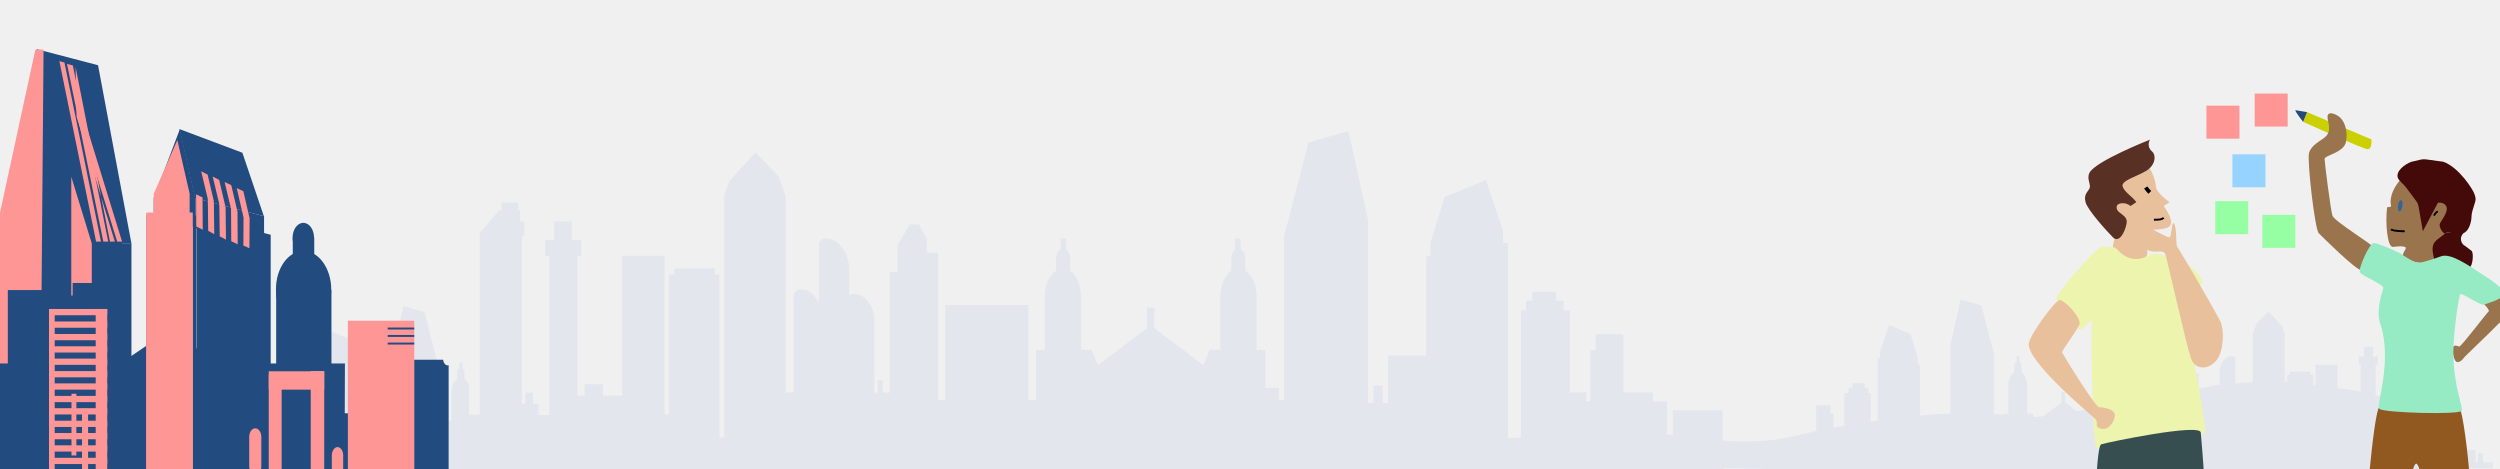
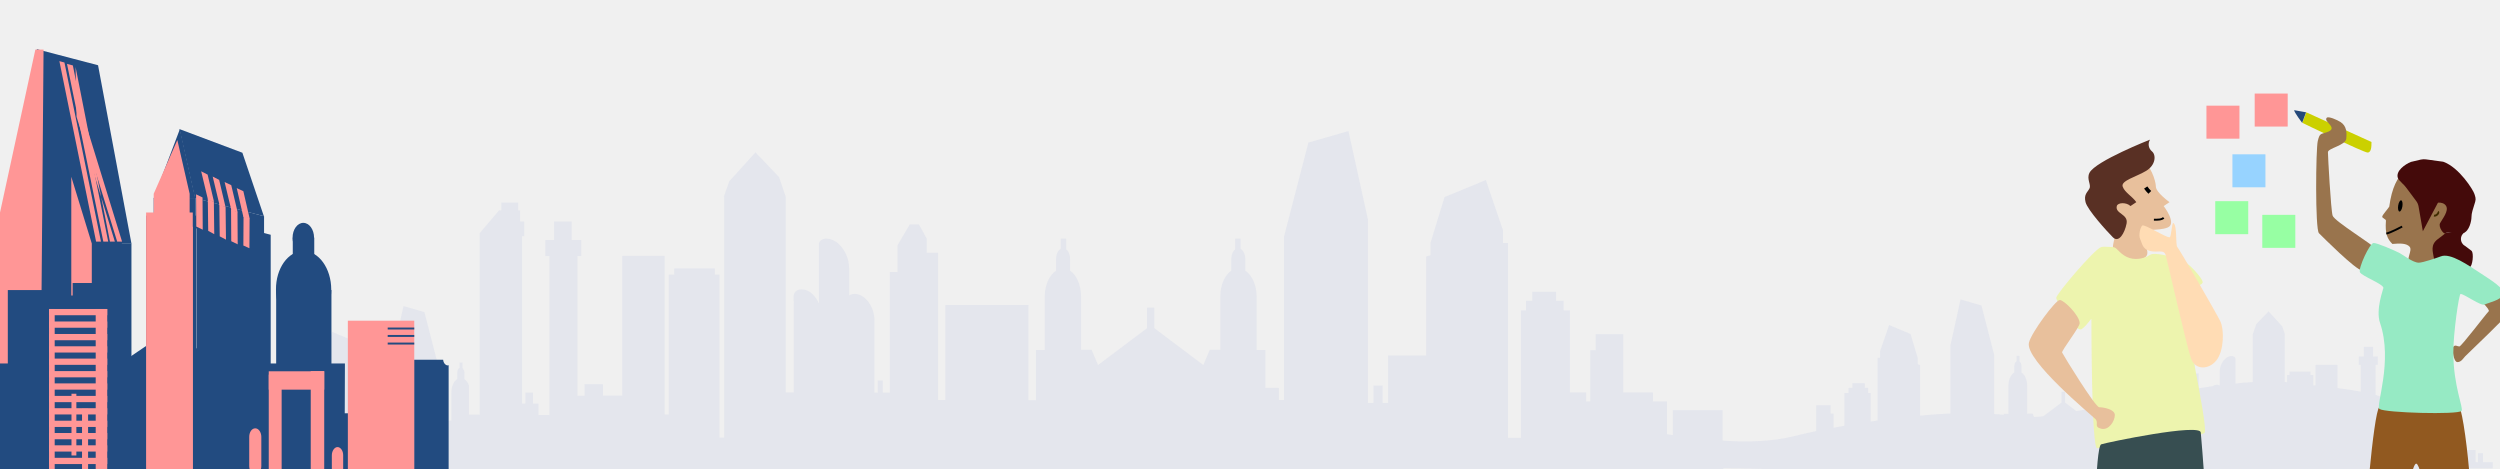
<svg xmlns="http://www.w3.org/2000/svg" xmlns:xlink="http://www.w3.org/1999/xlink" version="1.1" id="Layer_1" x="0px" y="0px" viewBox="0 0 1280 240" style="enable-background:new 0 0 1280 240;" xml:space="preserve">
  <style type="text/css">
	.st0{fill:none;}
	.st1{opacity:8.000000e-02;clip-path:url(#SVGID_2_);fill:#5870C9;enable-background:new    ;}
	.st2{fill:#224B80;}
	.st3{fill:#FF9696;}
	.st4{fill:#E8C09C;}
	.st5{fill:#566ED1;}
	.st6{fill:#593024;}
	.st7{fill:#EDF4AE;}
	.st8{fill:#FFFFFF;stroke:#000000;stroke-width:2;stroke-miterlimit:10;}
	.st9{fill:#FFFFFF;stroke:#000000;stroke-miterlimit:10;}
	.st10{fill:#25497A;}
- 	.st11{fill:#374E51;}
- 	.st12{fill:#CBD000;}
- 	.st13{fill:#97D3FF;}
- 	.st14{fill:#97FFA3;}
- 	.st15{fill:none;stroke:#224B80;stroke-miterlimit:10;}
- 	.st16{fill:#440A0A;}
- 	.st17{fill:#99744D;}
- 	.st18{fill:#915920;}
- 	.st19{fill:#96EAC4;}
- 	.st20{fill:#31649B;}
+ 	.st11{fill:#FFDCB4;}
+ 	.st12{fill:#374E51;}
+ 	.st13{fill:#CBD000;}
+ 	.st14{fill:#97D3FF;}
+ 	.st15{fill:#97FFA3;}
+ 	.st16{fill:none;stroke:#224B80;stroke-miterlimit:10;}
+ 	.st17{fill:#440A0A;}
+ 	.st18{fill:#99744D;}
+ 	.st19{fill:none;stroke:#3F2C00;stroke-miterlimit:10;}
+ 	.st20{fill:#915920;}
+ 	.st21{fill:#96EAC4;}
</style>
  <rect y="1" class="st0" width="1280" height="240" />
  <g>
    <g>
      <g>
        <g>
          <g>
-             <defs>
-               <rect id="SVGID_1_" x="-3.7" y="-14" width="1280" height="269.5" />
-             </defs>
-             <clipPath id="SVGID_2_">
-               <use xlink:href="#SVGID_1_" style="overflow:visible;" />
-             </clipPath>
-             <path class="st1" d="M1271.3,236.6V232h-2.6v4.6h-1.2v-6.2h-10.2v2.9h-1.2v-2.9h-2.7v2.9h-1.2v-14h-5.8v7.7h-3.6v2.1h-7.6       v-48.4l0,0l-5.3-6.2v3l0,0v-2.9h-0.6v-2.1h-4.5v2.1h-0.6v2.9h-0.6h-0.6v4h0.6v23.7c-1.9-1.2-4.4-2.1-7.3-3v-15.4h1.1v-4.3h-1.1       h-1.3v-4.9h-4.7v4.9h-1.6h-1v4.3h1v13.7c-3.8-0.7-7.8-1.3-11.9-1.8v-11.9h-11.3v10.6c-0.4-0.1-0.8-0.1-1.1-0.1V192h-1.4v-1.7       h-10.8v1.7h-1.2v3.7c-0.4-0.1-0.8-0.1-1.2-0.1v-24.4h0.1l-1.4-4.1l-7-7.7l-6.3,6.6l-1.8,5.2l0,0v24.4c-1.2,0.1-2.5,0.2-3.7,0.3       c-0.5-0.1-1,0-1.6,0.1c-1.2,0.1-2.3,0.2-3.5,0.4v-12.1c0-0.1,0-0.1,0-0.1v-0.1v-0.4l0,0c-0.4-1.9-3.3-1.8-5.2-0.1       c-2,1.9-2.8,4.3-2.9,6.3c0,0.1,0,0.1,0,0.1l0,0v7.3c-0.1,0-0.2,0-0.2,0c-0.9-0.5-2.3-0.4-3.4,0.4c-2.4,0.4-4.7,0.7-7.2,1.1       v-7.6h-2v-3.7l0,0v-3.4l-3.3-5.6h-2.4l-2.1,3.8v3.8h-3V201c-0.6,0.1-1.3,0.3-1.9,0.4v-1.3h-22.2v5.6c-1.5,0.3-2.9,0.5-4.3,0.9       v-8.5c0-0.1,0-0.2,0-0.2c0-3.1-1.2-5.7-3-6.9v-3.1c0-1.3-0.5-2.3-1.2-2.7v-3h-1.5v2.9c-0.6,0.4-1,1.4-1,2.6v3.1       c-1.7,1.2-2.9,3.8-2.9,6.8v0.1l0,0v10.6c-4.1,0.8-8.1,1.5-11.8,2.2l-5.8-4.4v-5.5l0,0h-1.8l0,0v5.5l-9.3,7       c-1.7,0.2-3.3,0.4-4.8,0.4l-0.7-1.7h-2.8v-14.2l0,0v-0.1c0-3.1-1.2-5.7-2.9-6.8v-3.1c0-1.1-0.4-2.1-1-2.6v-2.8h-1.5v2.7       c-0.7,0.4-1.2,1.4-1.2,2.7v3.1c-1.8,1.1-3,3.8-3,6.9c0,0.1,0,0.1,0,0.2v14.1h-2.4v0.5c-1.6-0.2-3.2-0.4-4.9-0.4v-30.4l0,0       l-6.5-25.2l-10.7-3.1l-5.2,23.6l0,0v4.6v4.3v25.9c-5,0.2-10.2,0.6-15.5,1.1v-25.9l-1.2-0.4v-3.2l0,0l-3.7-12.3l-11-4.6l0,0l0,0       l0,0v0.1l-4.6,13.3h7.2l0,0l0,0h-7.2v3.4h-1.3v32.1c-1.2,0.2-2.3,0.4-3.5,0.5v-14.6h-1.3v-2.6h-1.7v-2.4h-6.4v2.4h-2v2.6h-2.1       V218c-1.8,0.4-3.7,0.6-5.5,1v-7.2h-1.5v-4.3h-7.4v4.3v8.9c-4.2,0.9-8.1,1.8-11.7,2.7c-10.6,2.6-23.3,3.1-36.2,2.2V210h-25.5       v12.8c-1-0.2-2-0.4-3-0.5v-16.8h-7.2v-4.6h-15.2v-21.6v-8.2H817v8.2h-2.8v26.2h-2.1v-4.6h-8.3v-42h-3.2V154h-3.9v-4.6h-12.2       v4.6h-3.2v4.9h-2.6v65.3h-6.6v-99.8h-2.6v-6.6h-13.9l0,0l0,0h13.9l-8.7-25.5v-0.1h-0.1l0,0l0,0l-21.1,8.7l-7.2,23.5l0,0v6.3       l-2.2,0.6V182h-19.5v24.3h-2.8v-8.9h-4.7v8.9h-2.8v-1.6v-75.4v-8.1v-8.8l0,0l-10-45.3L669.9,73l-12.5,48.2l0,0v83.6h-2.6v-6.2       h-6.9v-19.4h-4.5v-27c0-0.1,0-0.2,0-0.3c0-6-2.4-11.1-5.8-13.3v-6c0-2.3-1-4.4-2.4-5.2v-5.2h-2.8v5.5c-1.2,0.9-2,2.8-2,4.9v6       c-3.3,2.2-5.6,7.3-5.6,13.2c0,0.1,0,0.1,0,0.1l0,0v27.2h-5.4l-3.3,7.8L591,168v-10.5h-0.1h-3.5h-0.1V168l-25.1,18.9l-3.3-7.8       h-5.4v-27.2l0,0c0-0.1,0-0.1,0-0.1c0-5.9-2.3-11-5.6-13.2v-6c0-2.2-0.8-4-2-4.9v-5.5h-2.8v5.2c-1.4,0.8-2.4,2.8-2.4,5.2v6       c-3.4,2.2-5.8,7.3-5.8,13.3c0,0.1,0,0.3,0,0.4v26.9h-4.5v25.7h-3.8v-48.7H484v48.6h-3.7v-75.4h-5.8v-7.2l-4-7.3h-4.7l-6.3,10.7       v6.6v0.1v7h-3.9V201H452v-6.2h-2.6v6.2h-1.7v-37.1l0,0c0-3.6-1.3-8.1-4.9-11.3c-2.5-2.2-6-2.8-8-1.3V137h-0.1       c0-0.1,0-0.2,0-0.3c-0.1-3.8-1.6-8.4-5.5-12c-3.6-3.3-9.2-3.5-10,0.2h0.1v0.7c0,0.1,0,0.2,0,0.2c0,0.1,0,0.2,0,0.3v29.3       c-0.8-1.9-2-3.6-3.6-5.1c-3.5-3.2-9.3-2.9-9.4,1.6c0,1.2,0,2.2,0.2,3.1h-0.1v45.9h-4.1V100.8l0,0l-3.4-10.1L386.8,78       l-13.4,14.8l-2.8,7.9h0.2V224h-2.4v-83.4H366v-3.2h-20.8v3.2h-2.8v90.9l0,0v-19.3h-2.1V131h-21.7v71.5h-9.9v-5.8h-9.4v5.9h-3.6       v-71.5h1.9v-8.2h-1.9h-3v-9.5h-9v9.5h-2.4h-2.1v8.2h2.1v81.4h-5.6v-5.9h-2.8V201H269v5.6h-1.7v-85.7h1.1v-7.5h-1.1h-1v-5.7h-1       v-4h-8.6v4h-1.1v5.6l0,0v-5.7l-10.1,11.9h0.1v92.8h-5.5v-15c-0.5-1.4-1.3-2.5-2.3-3.1v-3.1c0-1.1-0.4-2.1-1-2.6v-2.9h-1.5v2.7       c-0.7,0.4-1.2,1.4-1.2,2.7v3.1c-1.8,1.1-3,3.8-3,6.9c0,0.1,0,0.1,0,0.2v14.1h-2.4v0.5c-1.6-0.2-3.2-0.4-4.9-0.4V185l0,0       l-6.5-25.2l-10.7-3.1l-5.3,23.6l0,0v4.6v4.3v26c-5,0.2-10.2,0.6-15.5,1.1v-25.9l-1.1-0.4v-3.2l0,0l-3.7-12.3l-11-4.6l0,0l0,0       l0,0v0.1l-4.6,13.3h7.2l0,0l0,0h-7.2v3.4h-1.3v32.1c-1.2,0.2-2.3,0.4-3.5,0.5v-14.6h-1.3v-2.6h-1.7v-2.4h-6.4v2.4h-2v2.6h-1.7       v16.8c-1.9,0.4-3.7,0.6-5.5,1v-7.2h-1.4V211h-7.4v4.3v8.9c-4.1,0.9-8.1,1.8-11.7,2.7c-1.6,0.4-3.2,0.7-4.8,1v-0.3H-6       c-0.4,0.1-0.8,0.2-1.3,0.2v37.6h123.4v0.2h123.6v10.1H891v-27.8h-8.6v-8.2l20.8,0.4v7.5h-4.5v14.6h4.5h353h2.5v-14.6h-2.5v-7.8       h12.5h2.6h8.6v-3.1L1271.3,236.6L1271.3,236.6L1271.3,236.6z" />
+             <g>
+               <defs>
+                 <rect id="SVGID_1_" x="-3.7" y="-14" width="1280" height="269.5" />
+               </defs>
+               <clipPath id="SVGID_2_">
+                 <use xlink:href="#SVGID_1_" style="overflow:visible;" />
+               </clipPath>
+               <path class="st1" d="M1271.3,236.6V232h-2.6v4.6h-1.2v-6.2h-10.2v2.9h-1.2v-2.9h-2.7v2.9h-1.2v-14h-5.8v7.7h-3.6v2.1h-7.6        v-48.4l0,0l-5.3-6.2v3l0,0v-2.9h-0.6v-2.1h-4.5v2.1h-0.6v2.9h-0.6h-0.6v4h0.6v23.7c-1.9-1.2-4.4-2.1-7.3-3v-15.4h1.1v-4.3        h-1.1h-1.3v-4.9h-4.7v4.9h-1.6h-1v4.3h1v13.7c-3.8-0.7-7.8-1.3-11.9-1.8v-11.9h-11.3v10.6c-0.4-0.1-0.8-0.1-1.1-0.1V192h-1.4        v-1.7h-10.8v1.7h-1.2v3.7c-0.4-0.1-0.8-0.1-1.2-0.1v-24.4h0.1l-1.4-4.1l-7-7.7l-6.3,6.6l-1.8,5.2l0,0v24.4        c-1.2,0.1-2.5,0.2-3.7,0.3c-0.5-0.1-1,0-1.6,0.1c-1.2,0.1-2.3,0.2-3.5,0.4v-12.1c0-0.1,0-0.1,0-0.1v-0.1v-0.4l0,0        c-0.4-1.9-3.3-1.8-5.2-0.1c-2,1.9-2.8,4.3-2.9,6.3c0,0.1,0,0.1,0,0.1l0,0v7.3c-0.1,0-0.2,0-0.2,0c-0.9-0.5-2.3-0.4-3.4,0.4        c-2.4,0.4-4.7,0.7-7.2,1.1v-7.6h-2v-3.7l0,0v-3.4l-3.3-5.6h-2.4l-2.1,3.8v3.8h-3V201c-0.6,0.1-1.3,0.3-1.9,0.4v-1.3h-22.2v5.6        c-1.5,0.3-2.9,0.5-4.3,0.9v-8.5c0-0.1,0-0.2,0-0.2c0-3.1-1.2-5.7-3-6.9v-3.1c0-1.3-0.5-2.3-1.2-2.7v-3h-1.5v2.9        c-0.6,0.4-1,1.4-1,2.6v3.1c-1.7,1.2-2.9,3.8-2.9,6.8v0.1l0,0v10.6c-4.1,0.8-8.1,1.5-11.8,2.2l-5.8-4.4v-5.5l0,0h-1.8l0,0v5.5        l-9.3,7c-1.7,0.2-3.3,0.4-4.8,0.4l-0.7-1.7h-2.8v-14.2l0,0v-0.1c0-3.1-1.2-5.7-2.9-6.8v-3.1c0-1.1-0.4-2.1-1-2.6v-2.8h-1.5        v2.7c-0.7,0.4-1.2,1.4-1.2,2.7v3.1c-1.8,1.1-3,3.8-3,6.9c0,0.1,0,0.1,0,0.2v14.1h-2.4v0.5c-1.6-0.2-3.2-0.4-4.9-0.4v-30.4l0,0        l-6.5-25.2l-10.7-3.1l-5.2,23.6l0,0v4.6v4.3v25.9c-5,0.2-10.2,0.6-15.5,1.1v-25.9l-1.2-0.4v-3.2l0,0l-3.7-12.3l-11-4.6l0,0        l0,0l0,0v0.1l-4.6,13.3h7.2l0,0l0,0h-7.2v3.4h-1.3v32.1c-1.2,0.2-2.3,0.4-3.5,0.5v-14.6h-1.3v-2.6h-1.7v-2.4h-6.4v2.4h-2v2.6        h-2.1V218c-1.8,0.4-3.7,0.6-5.5,1v-7.2h-1.5v-4.3h-7.4v4.3v8.9c-4.2,0.9-8.1,1.8-11.7,2.7c-10.6,2.6-23.3,3.1-36.2,2.2V210        h-25.5v12.8c-1-0.2-2-0.4-3-0.5v-16.8h-7.2v-4.6h-15.2v-21.6v-8.2H817v8.2h-2.8v26.2h-2.1v-4.6h-8.3v-42h-3.2V154h-3.9v-4.6        h-12.2v4.6h-3.2v4.9h-2.6v65.3h-6.6v-99.8h-2.6v-6.6h-13.9l0,0l0,0h13.9l-8.7-25.5v-0.1h-0.1l0,0l0,0l-21.1,8.7l-7.2,23.5l0,0        v6.3l-2.2,0.6V182h-19.5v24.3h-2.8v-8.9h-4.7v8.9h-2.8v-1.6v-75.4v-8.1v-8.8l0,0l-10-45.3L669.9,73l-12.5,48.2l0,0v83.6h-2.6        v-6.2h-6.9v-19.4h-4.5v-27c0-0.1,0-0.2,0-0.3c0-6-2.4-11.1-5.8-13.3v-6c0-2.3-1-4.4-2.4-5.2v-5.2h-2.8v5.5        c-1.2,0.9-2,2.8-2,4.9v6c-3.3,2.2-5.6,7.3-5.6,13.2c0,0.1,0,0.1,0,0.1l0,0v27.2h-5.4l-3.3,7.8L591,168v-10.5h-0.1h-3.5h-0.1        V168l-25.1,18.9l-3.3-7.8h-5.4v-27.2l0,0c0-0.1,0-0.1,0-0.1c0-5.9-2.3-11-5.6-13.2v-6c0-2.2-0.8-4-2-4.9v-5.5h-2.8v5.2        c-1.4,0.8-2.4,2.8-2.4,5.2v6c-3.4,2.2-5.8,7.3-5.8,13.3c0,0.1,0,0.3,0,0.4v26.9h-4.5v25.7h-3.8v-48.7H484v48.6h-3.7v-75.4        h-5.8v-7.2l-4-7.3h-4.7l-6.3,10.7v6.6v0.1v7h-3.9V201H452v-6.2h-2.6v6.2h-1.7v-37.1l0,0c0-3.6-1.3-8.1-4.9-11.3        c-2.5-2.2-6-2.8-8-1.3V137h-0.1c0-0.1,0-0.2,0-0.3c-0.1-3.8-1.6-8.4-5.5-12c-3.6-3.3-9.2-3.5-10,0.2h0.1v0.7        c0,0.1,0,0.2,0,0.2c0,0.1,0,0.2,0,0.3v29.3c-0.8-1.9-2-3.6-3.6-5.1c-3.5-3.2-9.3-2.9-9.4,1.6c0,1.2,0,2.2,0.2,3.1h-0.1v45.9        h-4.1V100.8l0,0l-3.4-10.1L386.8,78l-13.4,14.8l-2.8,7.9h0.2V224h-2.4v-83.4H366v-3.2h-20.8v3.2h-2.8v90.9l0,0v-19.3h-2.1V131        h-21.7v71.5h-9.9v-5.8h-9.4v5.9h-3.6v-71.5h1.9v-8.2h-1.9h-3v-9.5h-9v9.5h-2.4h-2.1v8.2h2.1v81.4h-5.6v-5.9h-2.8V201H269v5.6        h-1.7v-85.7h1.1v-7.5h-1.1h-1v-5.7h-1v-4h-8.6v4h-1.1v5.6l0,0v-5.7l-10.1,11.9h0.1v92.8h-5.5v-15c-0.5-1.4-1.3-2.5-2.3-3.1        v-3.1c0-1.1-0.4-2.1-1-2.6v-2.9h-1.5v2.7c-0.7,0.4-1.2,1.4-1.2,2.7v3.1c-1.8,1.1-3,3.8-3,6.9c0,0.1,0,0.1,0,0.2v14.1h-2.4v0.5        c-1.6-0.2-3.2-0.4-4.9-0.4V185l0,0l-6.5-25.2l-10.7-3.1l-5.3,23.6l0,0v4.6v4.3v26c-5,0.2-10.2,0.6-15.5,1.1v-25.9l-1.1-0.4        v-3.2l0,0l-3.7-12.3l-11-4.6l0,0l0,0l0,0v0.1l-4.6,13.3h7.2l0,0l0,0h-7.2v3.4h-1.3v32.1c-1.2,0.2-2.3,0.4-3.5,0.5v-14.6h-1.3        v-2.6h-1.7v-2.4h-6.4v2.4h-2v2.6h-1.7v16.8c-1.9,0.4-3.7,0.6-5.5,1v-7.2h-1.4V211h-7.4v4.3v8.9c-4.1,0.9-8.1,1.8-11.7,2.7        c-1.6,0.4-3.2,0.7-4.8,1v-0.3H-6c-0.4,0.1-0.8,0.2-1.3,0.2v37.6h123.4v0.2h123.6v10.1H891v-27.8h-8.6v-8.2l20.8,0.4v7.5h-4.5        v14.6h4.5h353h2.5v-14.6h-2.5v-7.8h12.5h2.6h8.6v-3.1L1271.3,236.6L1271.3,236.6L1271.3,236.6z" />
+             </g>
          </g>
        </g>
      </g>
    </g>
  </g>
  <rect id="Rectangle_179" x="-15.7" y="242.5" class="st2" width="26.2" height="34.9" />
  <rect id="Rectangle_181" x="1.6" y="124.6" class="st2" width="65.7" height="152.8" />
  <rect id="Rectangle_182" x="1.6" y="112.4" class="st2" width="19.9" height="165.1" />
  <path id="Path_57" class="st2" d="M18.9,25.2l31.3,8.2l17.1,91.3H50.1L1.5,112.4L18.9,25.2z" />
  <rect id="Rectangle_183" x="1.6" y="112.4" class="st2" width="60.8" height="23.6" />
  <path id="Path_58" class="st2" d="M64.3,112.3l3,12.4L64.3,112.3z" />
  <rect id="Rectangle_185" x="71.2" y="231.6" class="st2" width="11.1" height="37.2" />
  <path id="Path_68" class="st3" d="M13.2,85.9l5.4,32.1l-18.3-0.1L13.2,85.9z" />
  <polygon id="Rectangle_291" class="st3" points="-2.7,250.3 0.5,250.3 1.6,258.8 -2.7,293.9 " />
  <rect id="Rectangle_296" x="11.7" y="247.6" class="st3" width="8.5" height="28.1" />
  <path id="Path_79" class="st3" d="M-0.4,110.7l18.5-85.3h4.2l-2,242.3H-0.4V110.7L-0.4,110.7z" />
  <path id="Path_80" class="st3" d="M36.5,90.5L47,124.7v151H36.5V90.5z" />
  <path id="Path_82" class="st3" d="M30.4,31.3L33,32l18.7,91.7h-2.5L30.4,31.3z" />
  <path id="Path_83" class="st3" d="M34.3,32.7l3,0.8l18.1,90.2h-2.5L34.3,32.7z" />
  <path id="Path_84" class="st3" d="M38.7,34.3l0.5,25.5l19.6,63.9h-2.5L38.7,34.3z" />
  <path id="Path_85" class="st3" d="M40.5,60.7l2.8,0.7l19.2,62.3H60L40.5,60.7z" />
  <path id="Rectangle_297" class="st3" d="M72.3,245.9L72.3,245.9c1,0,1.8,1.1,1.8,2.5v10.8c0,1.4-0.8,2.5-1.8,2.5l0,0  c-1,0-1.8-1.1-1.8-2.5v-10.8C70.6,246.9,71.3,245.9,72.3,245.9z" />
  <rect id="Rectangle_309" x="52.2" y="190.5" class="st3" width="14" height="51.2" />
  <path class="st4" d="M1082.8,85.5c-7,2-10,9-10,13s6,13,9,16s0,9,0,12s9,8,15,6s0-8,0-12s8-2,13-4s-2-11-2-11l3-2c0,0-7-5-7-8  s-3-11.7-7-13C1093.4,81.4,1089.8,83.5,1082.8,85.5z" />
  <path class="st5" d="M1098.8,118.5" />
  <path class="st6" d="M1093.8,103.5c-2.1-3-6-5-7-8s7-5,12-8s5.2-8.2,3-10c-1.8-1.5-2.2-4-1-6c0,0-28,11-31,17c-1.6,3.2,1,6,0,8  s-3,3-2,7s11,15,14,18s6-2,7-7s-6-5-5-9c0.5-1.9,5-2,7,0" />
  <path class="st7" d="M1081.8,126.5c2,0,3,3,7,5s9,1,12-1c2.3-1.6,11,1,15,2s12,10,12,12s-10,4-11,5s14,69,12,72s-52,7-55,8  s-3-65-3-66s-2,3-5,5s-13-14-13-16s19.6-25,23-26C1077.2,126.1,1079.8,126.5,1081.8,126.5z" />
  <path class="st4" d="M1054.6,153.6c-2.2,0-14.7,16.9-15.8,21.9c-2,9,32,37,34,39s-1,4,3,5s7-4,7-7s-6-4-8-4s-18-26-19-28  c-0.4-0.9,9-13,9-15C1064.8,161.6,1056.8,153.6,1054.6,153.6z" />
  <path class="st8" d="M1100.7,98.5c-0.8-0.8-1.5-1.6-2.1-2.5" />
  <path class="st9" d="M1107.8,111.5c-1,1-3,1-5,1" />
  <path class="st10" d="M1244.2,82.7" />
-   <path class="st4" d="M1114.8,126.5c1,1,19.8,33.5,22,38c2,4,2,15-2,20s-11,5-13-1c-2.6-7.6-12.3-50.9-13-53c-1-3-4-1-8-2s-4-4-5-6  s0-6,1-7s11.8,6,14,6c1,0,1.1-7.9,2-7.3C1114.8,115.5,1113.8,125.5,1114.8,126.5z" />
-   <path class="st11" d="M1075.8,227.5c-3,1-4,55-2,57s20-1,23-1s2-38,3-39s0,36,0,39s21,0,27,0s0-61,0-62  C1126.8,216.5,1078.8,226.5,1075.8,227.5z" />
+   <path class="st11" d="M1114.8,126.5c1,1,19.8,33.5,22,38c2,4,2,15-2,20s-11,5-13-1c-2.6-7.6-12.3-50.9-13-53c-1-3-4-1-8-2s-4-4-5-6  s0-6,1-7s11.8,6,14,6c1,0,1.1-7.9,2-7.3C1114.8,115.5,1113.8,125.5,1114.8,126.5z" />
+   <path class="st12" d="M1075.8,227.5c-3,1-4,55-2,57s20-1,23-1s2-38,3-39s0,36,0,39s21,0,27,0s0-61,0-62  C1126.8,216.5,1078.8,226.5,1075.8,227.5z" />
  <polygon id="Rectangle_172" class="st2" points="25.1,216.2 40.4,216.2 41.6,272.1 26.3,272.1 " />
  <rect id="Rectangle_173" x="26.4" y="158.1" class="st2" width="38.3" height="122" />
  <rect id="Rectangle_174" x="31.3" y="151.3" class="st2" width="29.5" height="128.8" />
  <rect id="Rectangle_175" x="37.2" y="144.9" class="st2" width="18.7" height="135.1" />
  <rect id="Rectangle_176" x="74.8" y="110.4" class="st2" width="25.8" height="174.6" />
  <path id="Path_53" class="st2" d="M100.7,110.4l37.9,9.8V285h-37.9C100.7,285,100.7,110.4,100.7,110.4z" />
  <path id="Path_54" class="st2" d="M92.1,66.1l7.9,35.4H78.7L92.1,66.1z" />
  <rect id="Rectangle_177" x="78.7" y="101.4" class="st2" width="21.3" height="15.4" />
  <path id="Path_55" class="st2" d="M100,101.4l35.2,9.3v15.4l-35.2-9.3V101.4z" />
  <path id="Path_56" class="st2" d="M91.9,66.1l32.2,12.1l11,32.5l-35.3-9.3L91.9,66.1z" />
  <rect id="Rectangle_178" x="138.6" y="190.3" class="st2" width="29.8" height="66.2" />
  <rect id="Rectangle_180" x="172.6" y="211.6" class="st2" width="7.2" height="34.9" />
  <rect id="Rectangle_186" x="2.3" y="206.2" class="st2" width="6.9" height="37.2" />
  <rect id="Rectangle_187" x="11.8" y="191.7" class="st2" width="26.5" height="37.2" />
  <rect id="Rectangle_188" x="14.4" y="194.3" class="st2" width="26.5" height="37.2" />
  <rect id="Rectangle_189" x="135.3" y="218" class="st2" width="4.9" height="37.2" />
  <rect id="Rectangle_190" x="146.5" y="218" class="st2" width="6.6" height="37.2" />
  <rect id="Rectangle_228" x="60.8" y="248.3" class="st2" width="25.8" height="28.1" />
  <path id="Path_142" class="st2" d="M176.6,186.1h-6.9v-37.6h-28.3v37.6H133l-5.1,10.8l-41.2-28v74.4h89.7" />
  <path id="Path_145" class="st2" d="M155.3,128.5c7.9,0,14.3,8.9,14.3,19.8c0,11-6.4,19.8-14.3,19.8c-7.8-0.1-14-9-14-19.8  C141.2,137.4,147.5,128.6,155.3,128.5z" />
  <path id="Path_143" class="st2" d="M149.9,121.7h11v18.6h-11V121.7z" />
  <ellipse id="Ellipse_3" class="st2" cx="155.3" cy="121.7" rx="5.5" ry="7.6" />
  <rect id="Rectangle_517" x="84.2" y="156.4" class="st2" width="5.5" height="24.5" />
  <g id="Group_62">
    <g id="Group_60-2">
      <g id="Group_58-2">
        <path id="Path_142-2" class="st2" d="M-2.9,243.4v-57.3H4v-37.6h28.3v37.6h8.3l5.1,10.8l41.2-28v74.4L-2.9,243.4L-2.9,243.4z" />
      </g>
    </g>
    <rect id="Rectangle_517-2" x="84.1" y="156.4" class="st2" width="5.5" height="24.5" />
  </g>
  <rect id="Rectangle_255" x="25.1" y="158.2" class="st3" width="2.9" height="113.8" />
  <rect id="Rectangle_256" x="51.9" y="266.6" class="st3" width="29.5" height="5.4" />
  <rect id="Rectangle_257" x="63.1" y="244.4" class="st3" width="29.5" height="28.6" />
  <rect id="Rectangle_258" x="74.8" y="108.8" class="st3" width="23.9" height="164.2" />
  <rect id="Rectangle_259" x="90.2" y="116.1" class="st3" width="8.5" height="164.2" />
  <path id="Path_152" class="st3" d="M78.7,99.2l12.1-27.5l6.3,27.5v23.6H78.7V99.2z" />
  <rect id="Rectangle_263" x="113" y="272.9" class="st3" width="15.7" height="14" />
  <rect id="Rectangle_264" x="132" y="272.9" class="st3" width="2.7" height="14" />
  <rect id="Rectangle_265" x="49" y="158.2" class="st3" width="5.9" height="113.8" />
  <rect id="Rectangle_266" x="25.1" y="158.2" class="st3" width="29.8" height="3.2" />
  <rect id="Rectangle_267" x="25.1" y="164.6" class="st3" width="29.8" height="3.2" />
  <rect id="Rectangle_268" x="25.1" y="171" class="st3" width="29.8" height="3.2" />
  <rect id="Rectangle_269" x="25.1" y="177.3" class="st3" width="29.8" height="3.2" />
  <rect id="Rectangle_270" x="25.1" y="183.6" class="st3" width="29.8" height="3.2" />
-   <path class="st12" d="M1181.2,57.4l-2,5c0,0,31,14,33,14s2-3,2-5L1181.2,57.4z" />
+   <path class="st13" d="M1180.8,57.5l-2,5.4c0,0,31.4,15.2,33.4,15.2s2-3.3,2-5.4L1180.8,57.5z" />
  <rect id="Rectangle_271" x="25.1" y="190" class="st3" width="29.8" height="3.2" />
  <rect id="Rectangle_272" x="25.1" y="196.3" class="st3" width="29.8" height="3.2" />
  <rect id="Rectangle_273" x="25.1" y="202.7" class="st3" width="29.8" height="3.2" />
  <rect id="Rectangle_274" x="25.1" y="209" class="st3" width="29.8" height="3.2" />
  <rect id="Rectangle_275" x="25.1" y="215.4" class="st3" width="29.8" height="3.2" />
  <rect id="Rectangle_276" x="25.1" y="221.7" class="st3" width="29.8" height="3.2" />
  <rect id="Rectangle_277" x="25.1" y="228" class="st3" width="29.8" height="3.2" />
  <rect id="Rectangle_278" x="25.1" y="234.4" class="st3" width="29.8" height="3.2" />
  <rect id="Rectangle_279" x="25.1" y="240.8" class="st3" width="29.8" height="3.2" />
  <rect id="Rectangle_280" x="25.1" y="247.1" class="st3" width="29.8" height="3.2" />
  <rect id="Rectangle_281" x="25.1" y="253.5" class="st3" width="29.8" height="3.2" />
  <rect id="Rectangle_282" x="25.1" y="259.8" class="st3" width="29.8" height="3.2" />
  <rect id="Rectangle_283" x="25.1" y="266.2" class="st3" width="29.8" height="3.2" />
  <path id="Path_70" class="st3" d="M103,87.7l3.3,1.7l3.3,14l-3.1-1.1L103,87.7z" />
  <path id="Path_71" class="st3" d="M108.9,90.4l3.3,1.7l3.3,14l-3.1-1.1L108.9,90.4z" />
  <path id="Path_72" class="st3" d="M115,93.2l3.4,1.6l3.3,14l-3.2-1L115,93.2z" />
  <path id="Path_73" class="st3" d="M121.2,96.3l3.4,1.6l3.2,13.9l-3.2-0.8L121.2,96.3z" />
  <path id="Path_74" class="st3" d="M100.4,99.5l3.3,1.6l0.1,16.5l-3.3-1.6L100.4,99.5z" />
  <path id="Path_75" class="st3" d="M106.4,101.7l3.1,1.7l0.2,16.5l-3.1-1.7L106.4,101.7z" />
  <path id="Path_76" class="st3" d="M112.3,104.4l3.2,1.7l0.2,16.6l-3.2-1.7L112.3,104.4z" />
  <path id="Path_77" class="st3" d="M118.3,107.1l3.3,1.6l0.1,16.4l-3.3-1.6L118.3,107.1z" />
  <path id="Path_78" class="st3" d="M124.7,110.3l3.1,1.4l-0.1,15.4l-3.1-1.4L124.7,110.3z" />
  <rect id="Rectangle_286" x="137.6" y="190.1" class="st3" width="28.4" height="9.4" />
  <rect id="Rectangle_287" x="137.6" y="191.8" class="st3" width="6.6" height="77.6" />
  <rect id="Rectangle_288" x="137.6" y="244.4" class="st3" width="21.6" height="24.9" />
  <rect id="Rectangle_289" x="159.1" y="190" class="st3" width="6.9" height="58.9" />
  <path id="Rectangle_290" class="st3" d="M172.8,228.9L172.8,228.9c1.6,0,2.9,1.9,2.9,4.1v7.3c0,2.2-1.3,4.1-2.9,4.1l0,0  c-1.6,0-2.9-1.9-2.9-4.1v-7.2C169.9,230.8,171.3,228.9,172.8,228.9z" />
  <path id="Rectangle_301" class="st3" d="M97.1,252.7h8.5c2.4,0,4.2,2.7,4.2,5.9l0,0c0,3.3-1.9,5.9-4.2,5.9h-8.5  c-2.4,0-4.2-2.7-4.2-5.9l0,0C92.8,255.3,94.7,252.7,97.1,252.7z" />
  <path id="Rectangle_311" class="st3" d="M18.3,260.2h4.2c1.6,0,2.8,1.7,2.8,3.9l0,0c0,2.1-1.3,3.9-2.8,3.9h-4.2  c-1.6,0-2.8-1.7-2.8-3.9l0,0C15.5,262,16.8,260.2,18.3,260.2z" />
  <path id="Rectangle_312" class="st3" d="M33.4,253.6h2c2.3,0,4,2.5,4,5.7l0,0c0,3.1-1.9,5.7-4,5.7h-2c-2.3,0-4-2.5-4-5.7l0,0  C29.3,256.1,31.1,253.6,33.4,253.6z" />
  <path id="Rectangle_316" class="st3" d="M130.7,219.3L130.7,219.3c1.7,0,3.1,2,3.1,4.4v14.9c0,2.4-1.4,4.4-3.1,4.4l0,0  c-1.7,0-3.1-2-3.1-4.4v-14.9C127.6,221.3,128.9,219.3,130.7,219.3z" />
  <rect id="Rectangle_539" x="42" y="209.3" class="st3" width="3.1" height="31.6" />
  <rect id="Rectangle_540" x="36.6" y="201.6" class="st3" width="2.5" height="31.6" />
  <rect x="1129.7" y="54.1" class="st3" width="16.9" height="16.9" />
-   <rect x="1143" y="79" class="st13" width="16.9" height="16.9" />
+   <rect x="1143" y="79" class="st14" width="16.9" height="16.9" />
  <rect x="1154.4" y="47.9" class="st3" width="16.9" height="16.9" />
-   <rect x="1158.3" y="110" class="st14" width="16.9" height="16.9" />
-   <rect x="1134.2" y="103" class="st14" width="16.9" height="16.9" />
+   <rect x="1158.3" y="110" class="st15" width="16.9" height="16.9" />
+   <rect x="1134.2" y="103" class="st15" width="16.9" height="16.9" />
  <path class="st2" d="M226.9,184.2H212v57.1h-33.5v4.1H212v1.9h17.7V187c-0.2,0-0.3,0-0.4,0.1C228.1,187.1,227,185.8,226.9,184.2z" />
  <polygon class="st3" points="212.1,187.2 212.1,164.2 178.1,164.2 178.1,187.2 178.1,244.3 178.6,244.3 212.1,244.3 " />
-   <line id="Rectangle_232" class="st15" x1="212.1" y1="168.2" x2="198.5" y2="168.2" />
-   <line id="Rectangle_232_1_" class="st15" x1="212.1" y1="172" x2="198.5" y2="172" />
-   <line id="Rectangle_232_2_" class="st15" x1="212.1" y1="175.9" x2="198.5" y2="175.9" />
-   <path class="st12" d="M1214.2,71.4l-33-14" />
-   <path class="st16" d="M1262,118.9L1262,118.9l-22.1,0.5l5.5,17.2c0.1,0.5,0.6,0.7,1.1,0.6l17.9-0.3c1.6-0.5,2.3-7.4,1-8.5l-3.3-2.5  C1259.3,124.4,1259.3,120.4,1262,118.9z" />
-   <path class="st17" d="M1255.2,89.4c5,4,5,15,4,20c-1.2,6-8.7,11.3-11,13c-4,3-2.6,6.3-2,10c0.6,4.1-12,2-15,0s2.2-5.4,0-6  c-1.6-0.4-1.9-0.4-6,0c-3,0.3-4-13-3-20c0.1-0.9,2.2,0.1,2-1c-2-10,11.2-20.3,15-21C1243.3,83.6,1250.2,85.4,1255.2,89.4z" />
-   <path class="st17" d="M1197.2,59.4c3,2,5,7.1,4,13c-1,5.9-11,7-11,9s3.1,26.1,4,29c0.9,2.9,21,15,22,17s-4,11-7,11s-20-17-22-19  s-6-37-5-41s5.8-6.2,8-8c5-4,0-10,2-12C1193.1,57.5,1195.3,58.2,1197.2,59.4z" />
-   <path class="st17" d="M1286.2,158.4c-1,2-23,23-24,24s-2,3-4,3s-3-7-2-8s2,0,3,0s13.4-16.4,15-18c1-1-6-7-6-8s9.1-3.4,10-3  C1281.2,149.5,1287.2,156.4,1286.2,158.4z" />
-   <path class="st16" d="M1234.4,82.9c-3,1.2-7.9,4.6-6.7,8.2c0.2,0.7,1.2,1.7,2.5,3c4.6,4.3,13.8,10.8,14.1,10.6c2.1-1,6.4-1.8,8,0.6  c1.8,2.6-2,7-3,9s2.1,6.1,2.8,5.1c0.7-1,6.2,0.9,9.2-0.1s4.1-6.2,4.1-8.2s0.7-3.9,1.9-7.8c0.5-1.6,0-2.7-0.4-4  c-0.5-1.8-7.7-13.6-16-16.5l-8.8-1.2c-0.9-0.1-1.7-0.1-2.6,0.1L1234.4,82.9z" />
-   <path class="st9" d="M1246.2,110.4c0,0,1-2,2-2" />
-   <path class="st9" d="M1231.2,118.4c0,0-6,0-7-1" />
-   <path class="st18" d="M1218.2,208.4c-3,3-8,63-7,65s11,3,14,4s9-41,12-40s8,35,9,36s14,1,18,1s-2-66.7-6-68  C1252.2,204.4,1222.2,204.4,1218.2,208.4z" />
-   <path class="st19" d="M1270.2,140c5.1,3.4,12.4,7.7,11.4,10.7s-7.4,4.2-9.4,5.2s-10.4-5.4-12.4-5.4c-0.8,0-3.7,19.8-3.7,30  c0,17.2,5.4,28.7,4.2,29.9c-2,2-39,1-42-1c-2.1-1.5,7-24.3,0.3-44c-2.4-6.9,1.7-17.4,1.7-18c0-2-11-6-12-8s5-15,7-15s11,4,13,5  s7.1,5.1,10.1,5.1c2.2,0,9.9-2.7,11.2-3.2C1254.6,129.2,1264,136,1270.2,140z" />
-   <path class="st10" d="M1179.2,62.4c0,0-4-5-4-6l6,1" />
-   <path class="st16" d="M1237,102.8l-8.5-11.4l20.3,11.3l-8.3,15.7l-2.2-12.7C1238.1,104.6,1237.7,103.7,1237,102.8z" />
-   <ellipse transform="matrix(0.1497 -0.9887 0.9887 0.1497 940.8368 1304.72)" class="st20" cx="1229" cy="105.3" rx="2.9" ry="1.1" />
+   <line id="Rectangle_232" class="st16" x1="212.1" y1="168.2" x2="198.5" y2="168.2" />
+   <line id="Rectangle_232_1_" class="st16" x1="212.1" y1="172" x2="198.5" y2="172" />
+   <line id="Rectangle_232_2_" class="st16" x1="212.1" y1="175.9" x2="198.5" y2="175.9" />
+   <path class="st17" d="M1262,118.9L1262,118.9l-22.1,0.5l5.5,17.2c0.1,0.5,0.6,0.7,1.1,0.6l17.9-0.3c1.6-0.5,2.3-7.4,1-8.5l-3.3-2.5  C1259.3,124.4,1259.3,120.4,1262,118.9z" />
+   <path class="st18" d="M1255.2,89.4c5,4,5,15,4,20c-1.2,6-8.7,11.3-11,13c-4,3-2.6,6.3-2,10c0.6,4.1-9,4.8-12,2.8s1.3-6.9-0.5-8.9  c-1.5-1.7-4.7-1.8-8.8-1.4c-2.6-2.6-3.8-5.2-3.3-11.9c0.1-0.8-2-1.3-1.9-2.1c0.1-0.9,2.8-3.8,3.6-5.1c2.6-19.8,12.1-20.7,15.9-21.4  C1243.3,83.6,1250.2,85.4,1255.2,89.4z" />
+   <path class="st18" d="M1198.4,62.5c3,2,3.2,5.1,2.9,8.5c-0.3,3.4-9.4,4.9-9.4,6.9s1.5,29.6,2.4,32.5s21,15,22,17c1,2-4,11-7,11  s-20-17-22-19s-1.6-43.2-0.6-47.2s1.3-3.4,4.6-4.5c6.5-2.1-2-5.4,0-7.4C1192.1,59.4,1196.5,61.3,1198.4,62.5z" />
+   <path class="st18" d="M1286.2,158.4c-1,2-23,23-24,24s-2,3-4,3s-3-7-2-8s2,0,3,0s13.4-16.4,15-18c1-1-6-7-6-8s9.1-3.4,10-3  C1281.2,149.5,1287.2,156.4,1286.2,158.4z" />
+   <path class="st17" d="M1234.4,82.9c-3,1.2-7.9,4.6-6.7,8.2c0.2,0.7,1.2,1.7,2.5,3c4.6,4.3,13.8,10.8,14.1,10.6c2.1-1,6.4-1.8,8,0.6  c1.8,2.6-2,7-3,9s2.1,6.1,2.8,5.1c0.7-1,6.2,0.9,9.2-0.1s4.1-6.2,4.1-8.2s0.7-3.9,1.9-7.8c0.5-1.6,0-2.7-0.4-4  c-0.5-1.8-7.7-13.6-16-16.5l-8.8-1.2c-0.9-0.1-1.7-0.1-2.6,0.1L1234.4,82.9z" />
+   <path class="st19" d="M1246.2,110.4c1.3,0.3,2.8-1.6,2-2" />
+   <path class="st9" d="M1229.9,116c0,0-5.8,3.1-8.1,3.6" />
+   <path class="st20" d="M1218.2,208.4c-3,3-8,63-7,65s11,3,14,4s9-41,12-40s8,35,9,36s14,1,18,1s-2-66.7-6-68  C1252.2,204.4,1222.2,204.4,1218.2,208.4z" />
+   <path class="st21" d="M1270.2,140c5.1,3.4,12.4,7.7,11.4,10.7s-7.4,4.2-9.4,5.2s-10.4-5.4-12.4-5.4c-0.8,0-3.7,19.8-3.7,30  c0,17.2,5.4,28.7,4.2,29.9c-2,2-39,1-42-1c-2.1-1.5,7-24.3,0.3-44c-2.4-6.9,1.7-17.4,1.7-18c0-2-11-6-12-8s5-15,7-15s11,4,13,5  s7.1,5.1,10.1,5.1c2.2,0,9.9-2.7,11.2-3.2C1254.6,129.2,1264,136,1270.2,140z" />
+   <path class="st10" d="M1178.7,62.9c0,0-4.1-5.4-4.1-6.5l6.1,1.1" />
+   <path class="st17" d="M1237,102.8l-8.5-11.4l20.3,11.3l-8.3,15.7l-2.2-12.7C1238.1,104.6,1237.7,103.7,1237,102.8z" />
+   <ellipse transform="matrix(0.1497 -0.9887 0.9887 0.1497 940.7681 1304.676)" cx="1228.9" cy="105.4" rx="2.9" ry="1.1" />
</svg>
